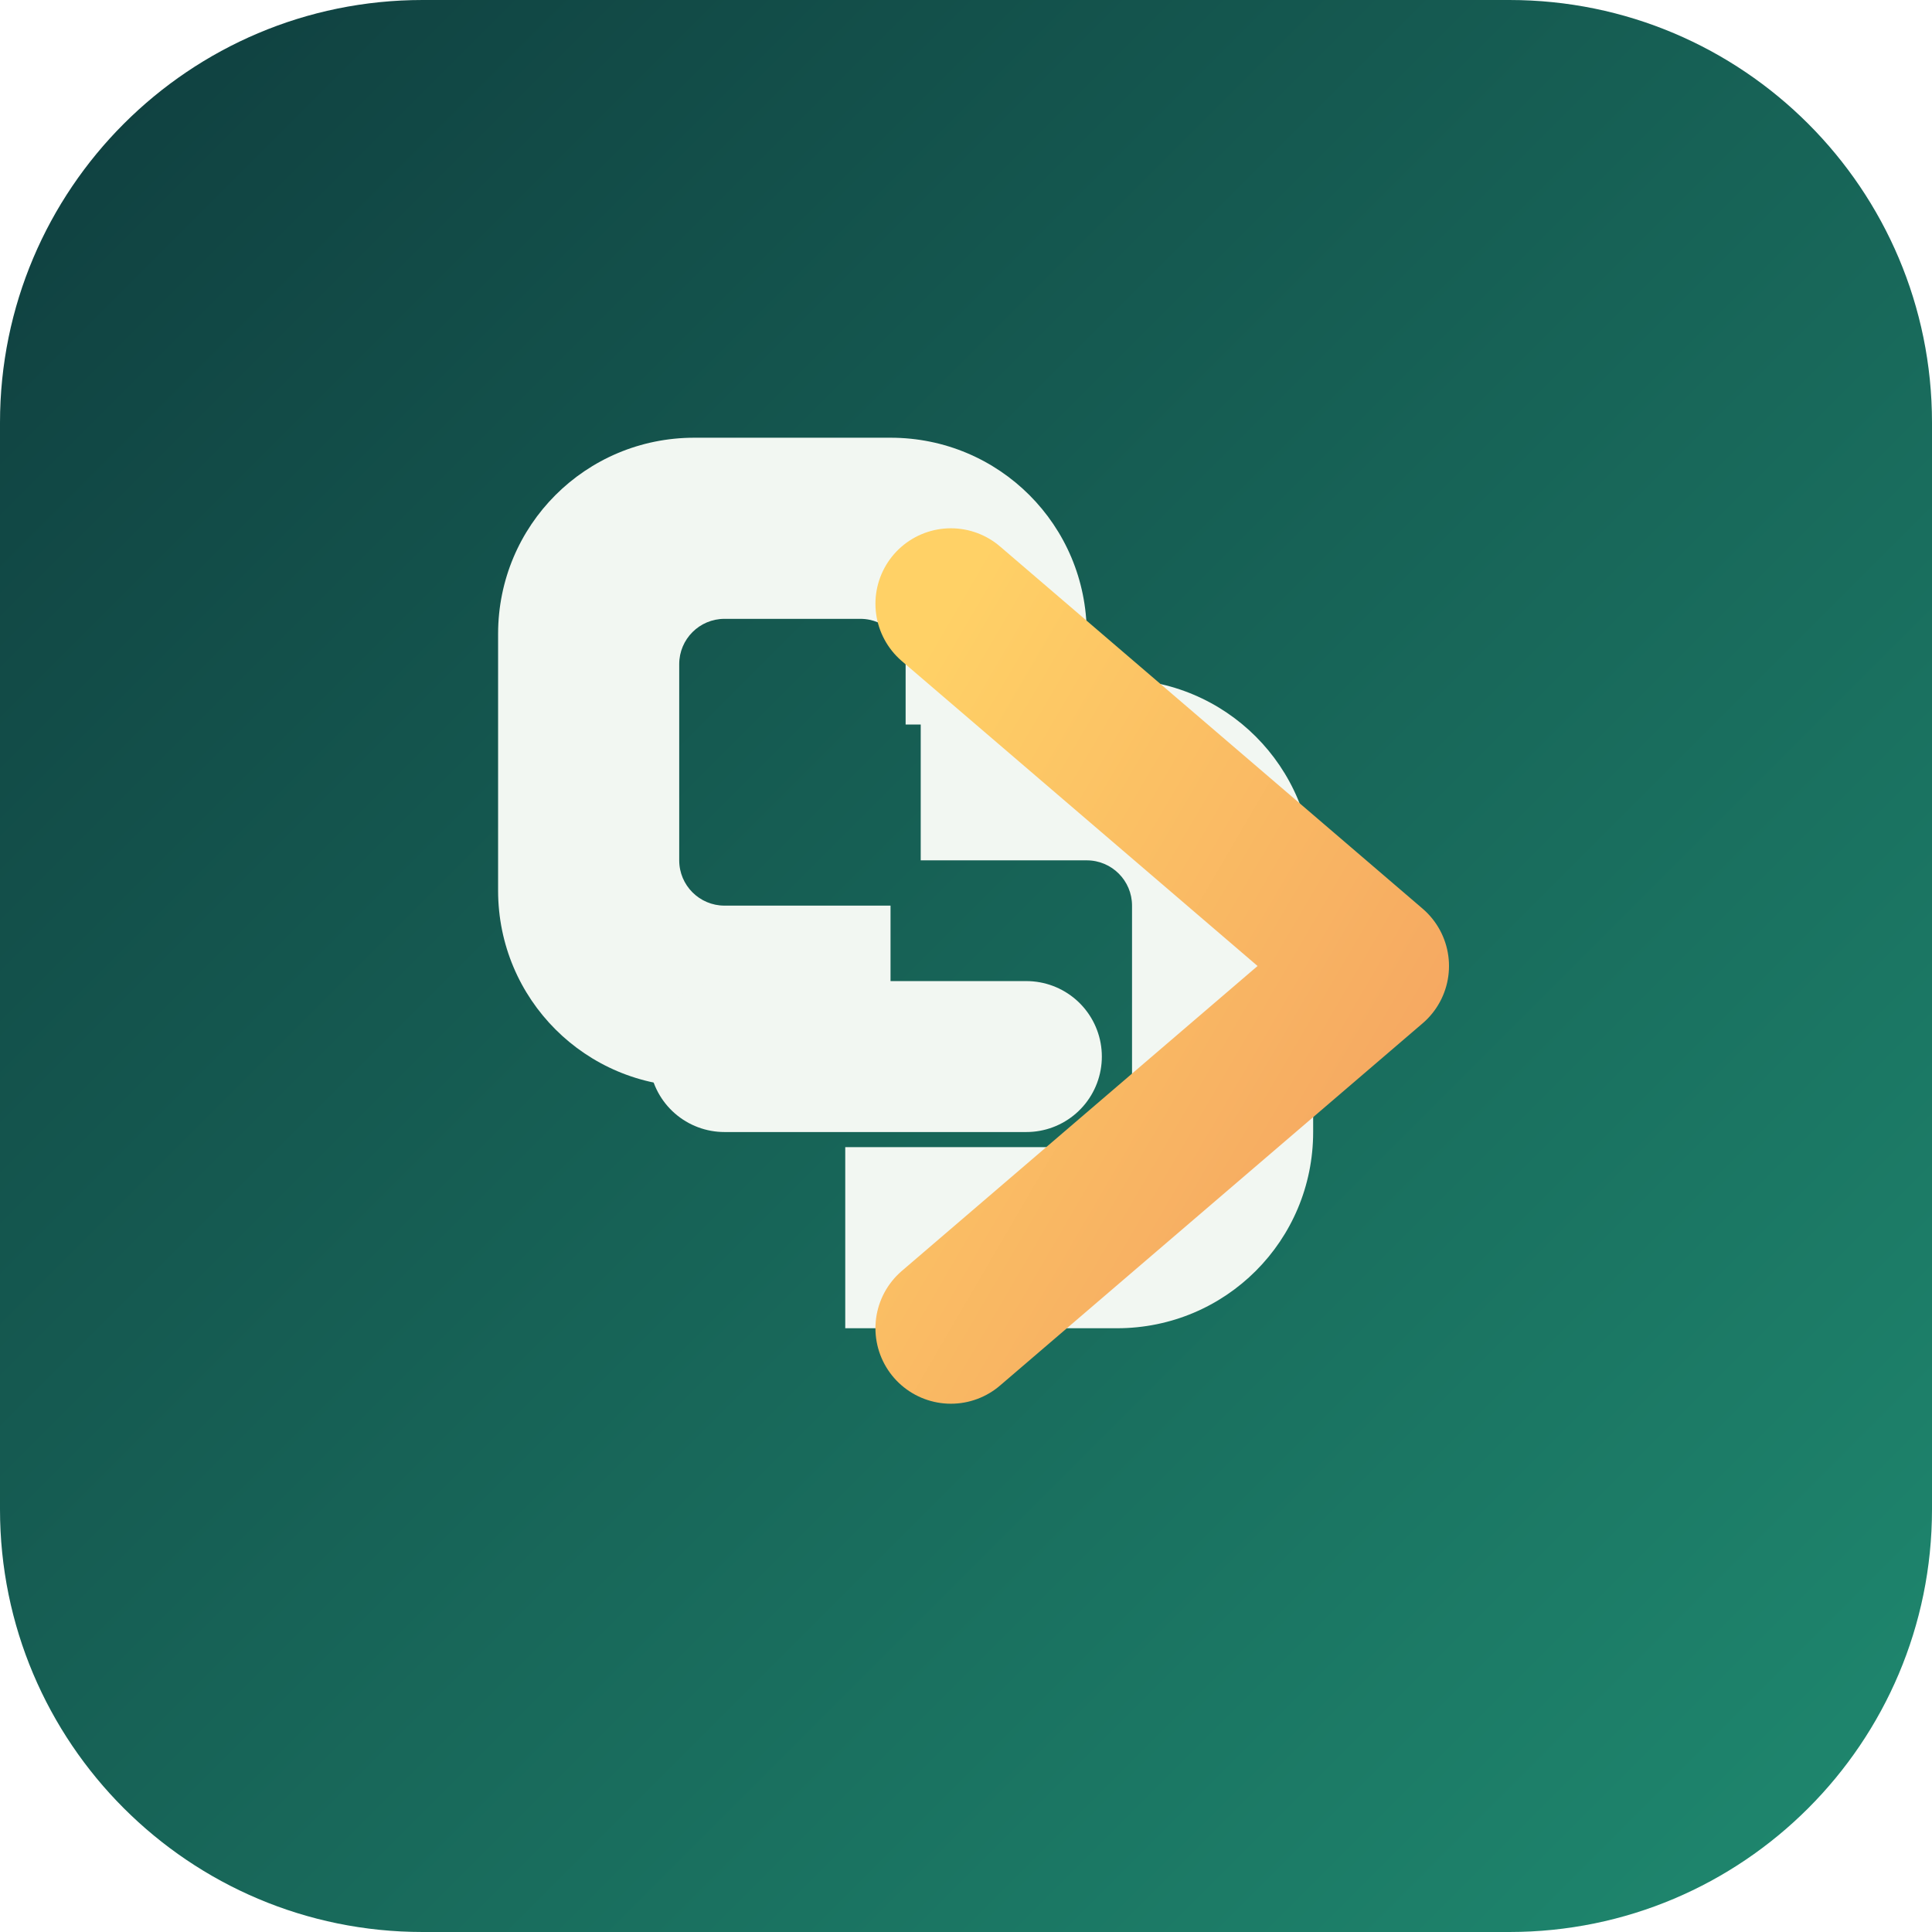
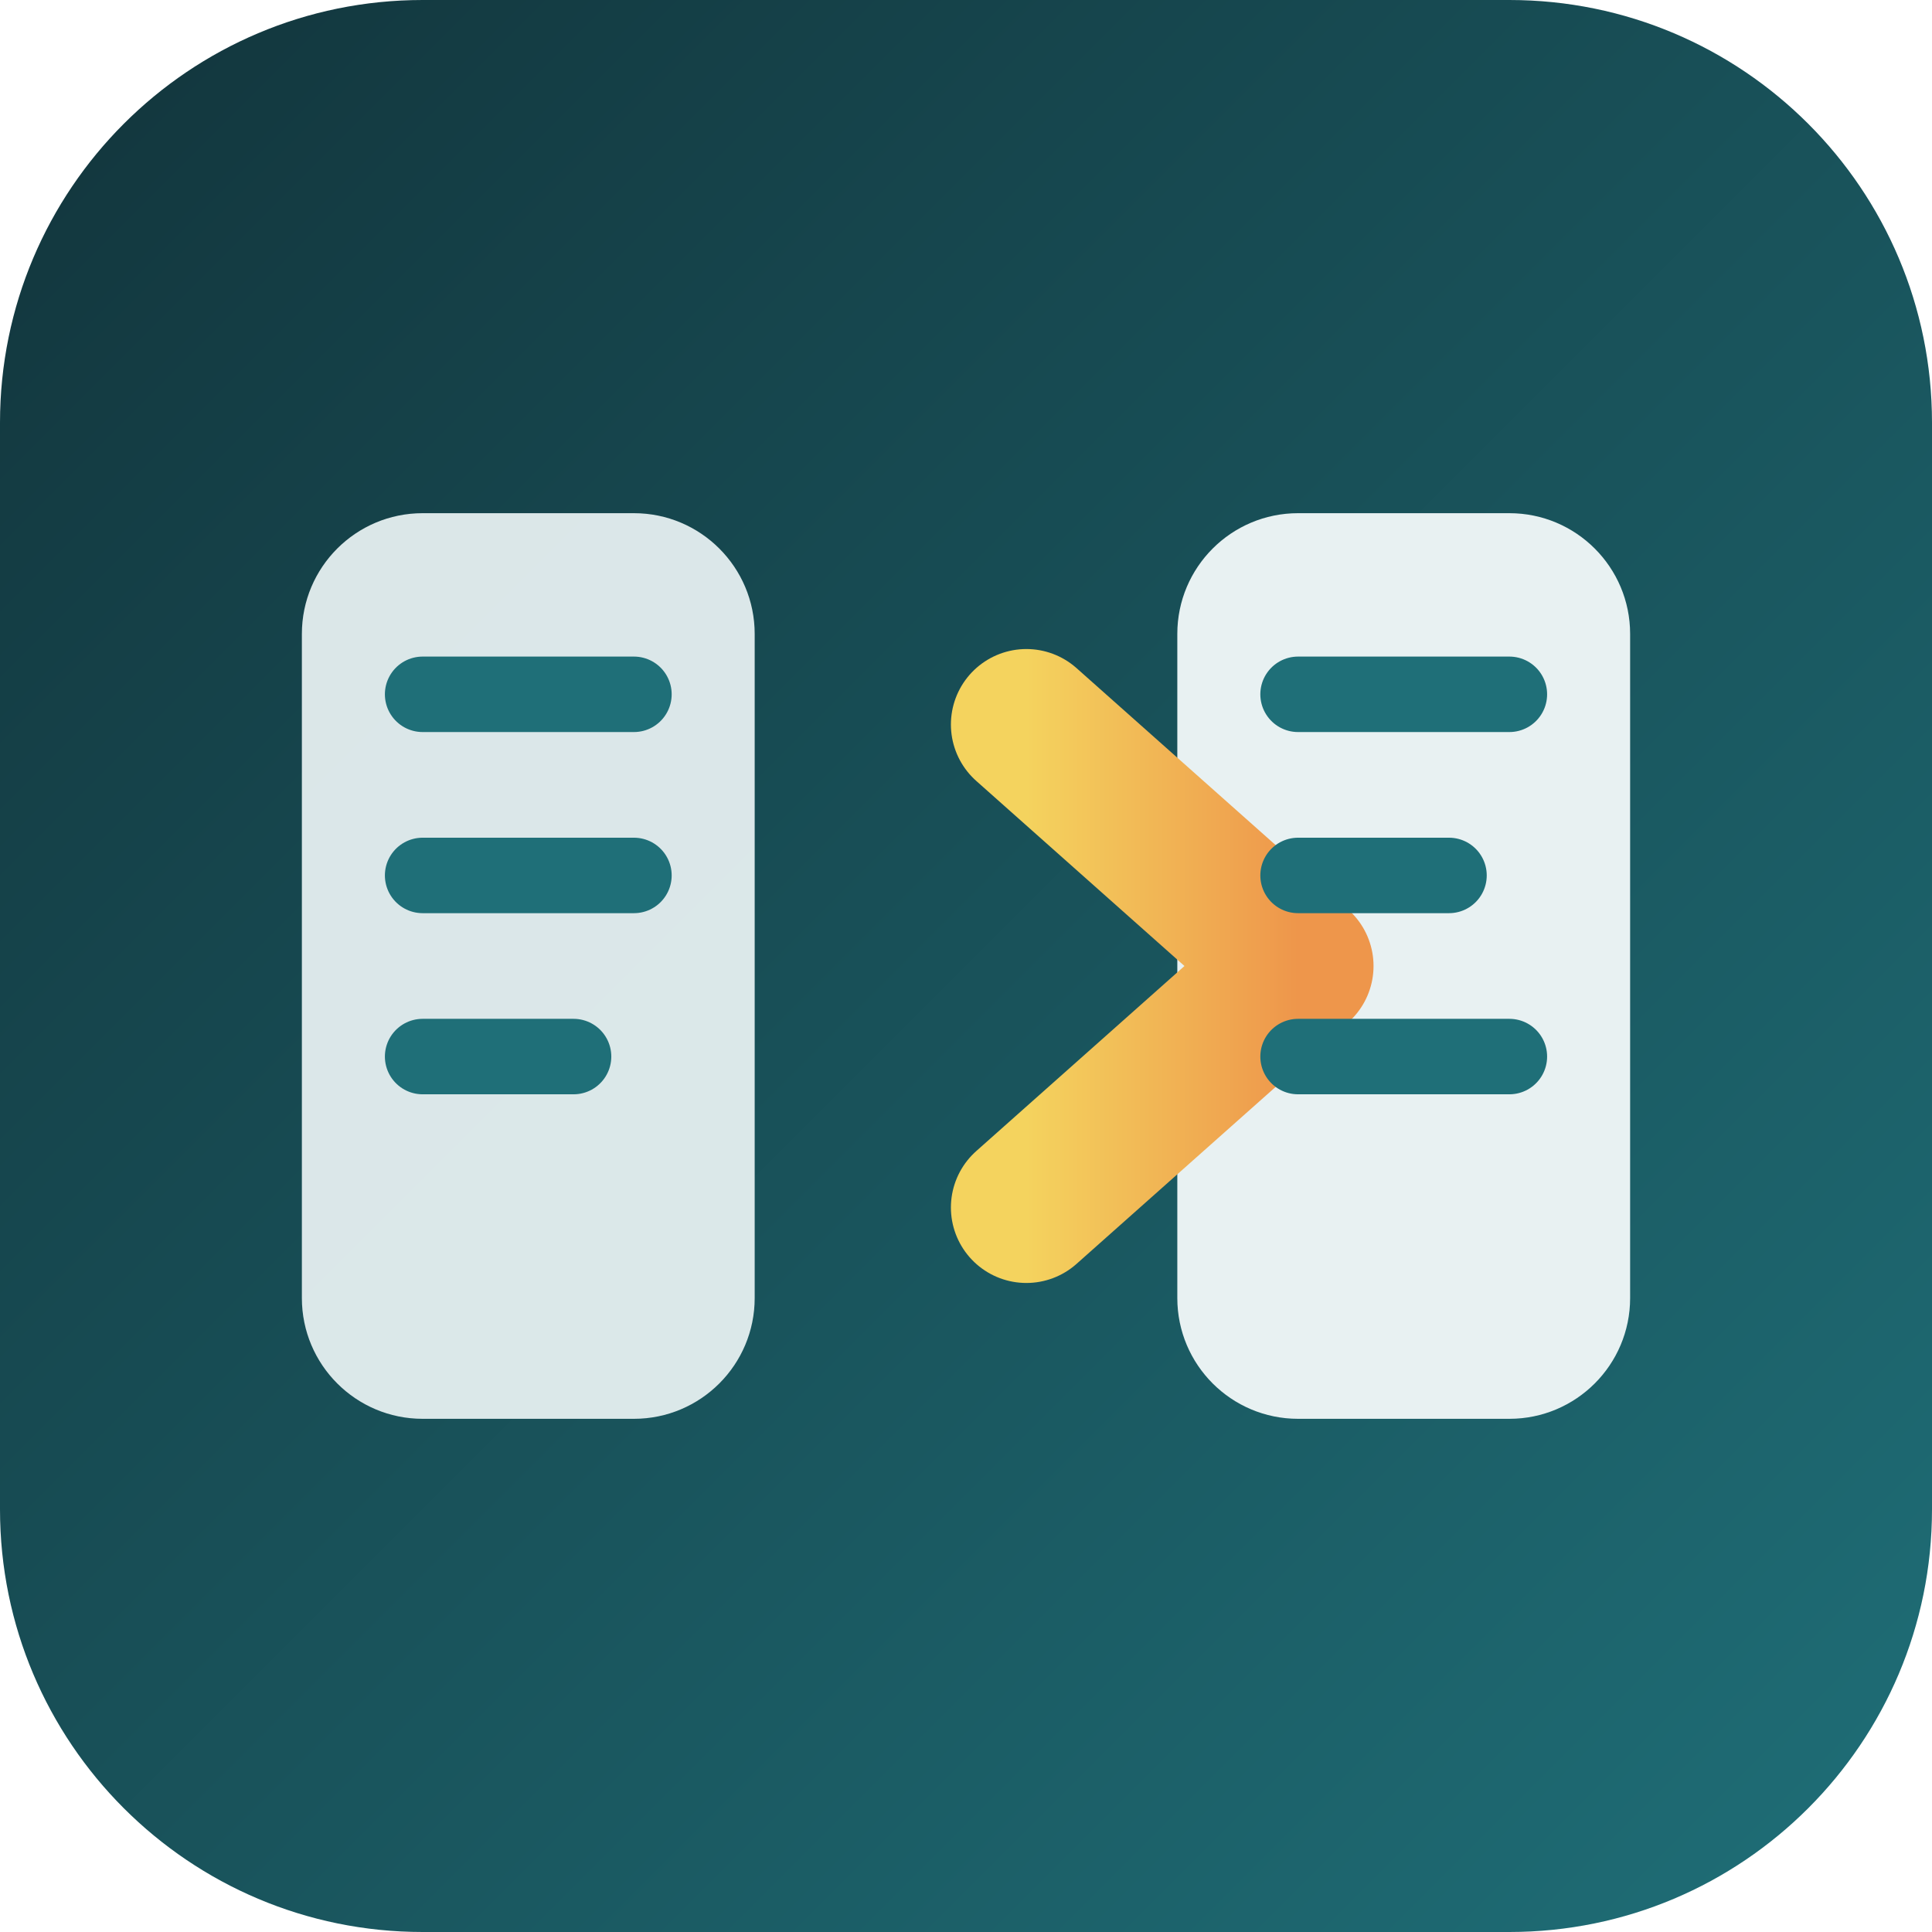
<svg xmlns="http://www.w3.org/2000/svg" viewBox="0 0 128 128" role="img" aria-labelledby="title">
  <defs>
    <linearGradient id="bg" x1="0%" y1="0%" x2="100%" y2="100%">
-       <stop offset="0%" stop-color="#0f3d3e" />
-       <stop offset="100%" stop-color="#1f8a70" />
+       <stop offset="0%" stop-color="#12343b" />
+       <stop offset="100%" stop-color="#1f6f78" />
    </linearGradient>
-     <linearGradient id="accent" x1="0%" y1="0%" x2="100%" y2="100%">
-       <stop offset="0%" stop-color="#ffd166" />
-       <stop offset="100%" stop-color="#f4a261" />
+     <linearGradient id="arrow" x1="0%" y1="0%" x2="100%" y2="0%">
+       <stop offset="0%" stop-color="#f4d35e" />
+       <stop offset="100%" stop-color="#ee964b" />
    </linearGradient>
  </defs>
  <rect width="128" height="128" rx="28" fill="url(#bg)" />
-   <path d="M33 42c0-7.2 5.8-13 13-13h13c7.2 0 13 5.8 13 13v6h-12v-4a3 3 0 0 0-3-3H48a3 3 0 0 0-3 3v13a3 3 0 0 0 3 3h11v12H46c-7.2 0-13-5.8-13-13V42Zm23 46v-12h16a3 3 0 0 0 3-3V60a3 3 0 0 0-3-3H61V45h13c7.2 0 13 5.8 13 13v17c0 7.2-5.8 13-13 13H56Z" fill="#f2f7f2" />
-   <path d="M48 70h20" fill="none" stroke="#f2f7f2" stroke-linecap="round" stroke-width="10" />
-   <path d="M63 88l28-24-28-24" fill="none" stroke="url(#accent)" stroke-linecap="round" stroke-linejoin="round" stroke-width="10" />
+   <rect x="20" y="34" width="30" height="60" rx="8" fill="#e8f1f2" opacity="0.94" />
+   <rect x="78" y="34" width="30" height="60" rx="8" fill="#e8f1f2" />
+   <path d="M35 50h0" fill="none" />
+   <path d="M43 64h36" fill="none" stroke="url(#arrow)" stroke-linecap="round" stroke-width="10" />
+   <path d="M68 48l18 16-18 16" fill="none" stroke="url(#arrow)" stroke-linecap="round" stroke-linejoin="round" stroke-width="10" />
+   <path d="M28 46h14M28 58h14M28 70h10" fill="none" stroke="#1f6f78" stroke-linecap="round" stroke-width="5" />
+   <path d="M86 46h14M86 58h10M86 70h14" fill="none" stroke="#1f6f78" stroke-linecap="round" stroke-width="5" />
</svg>
